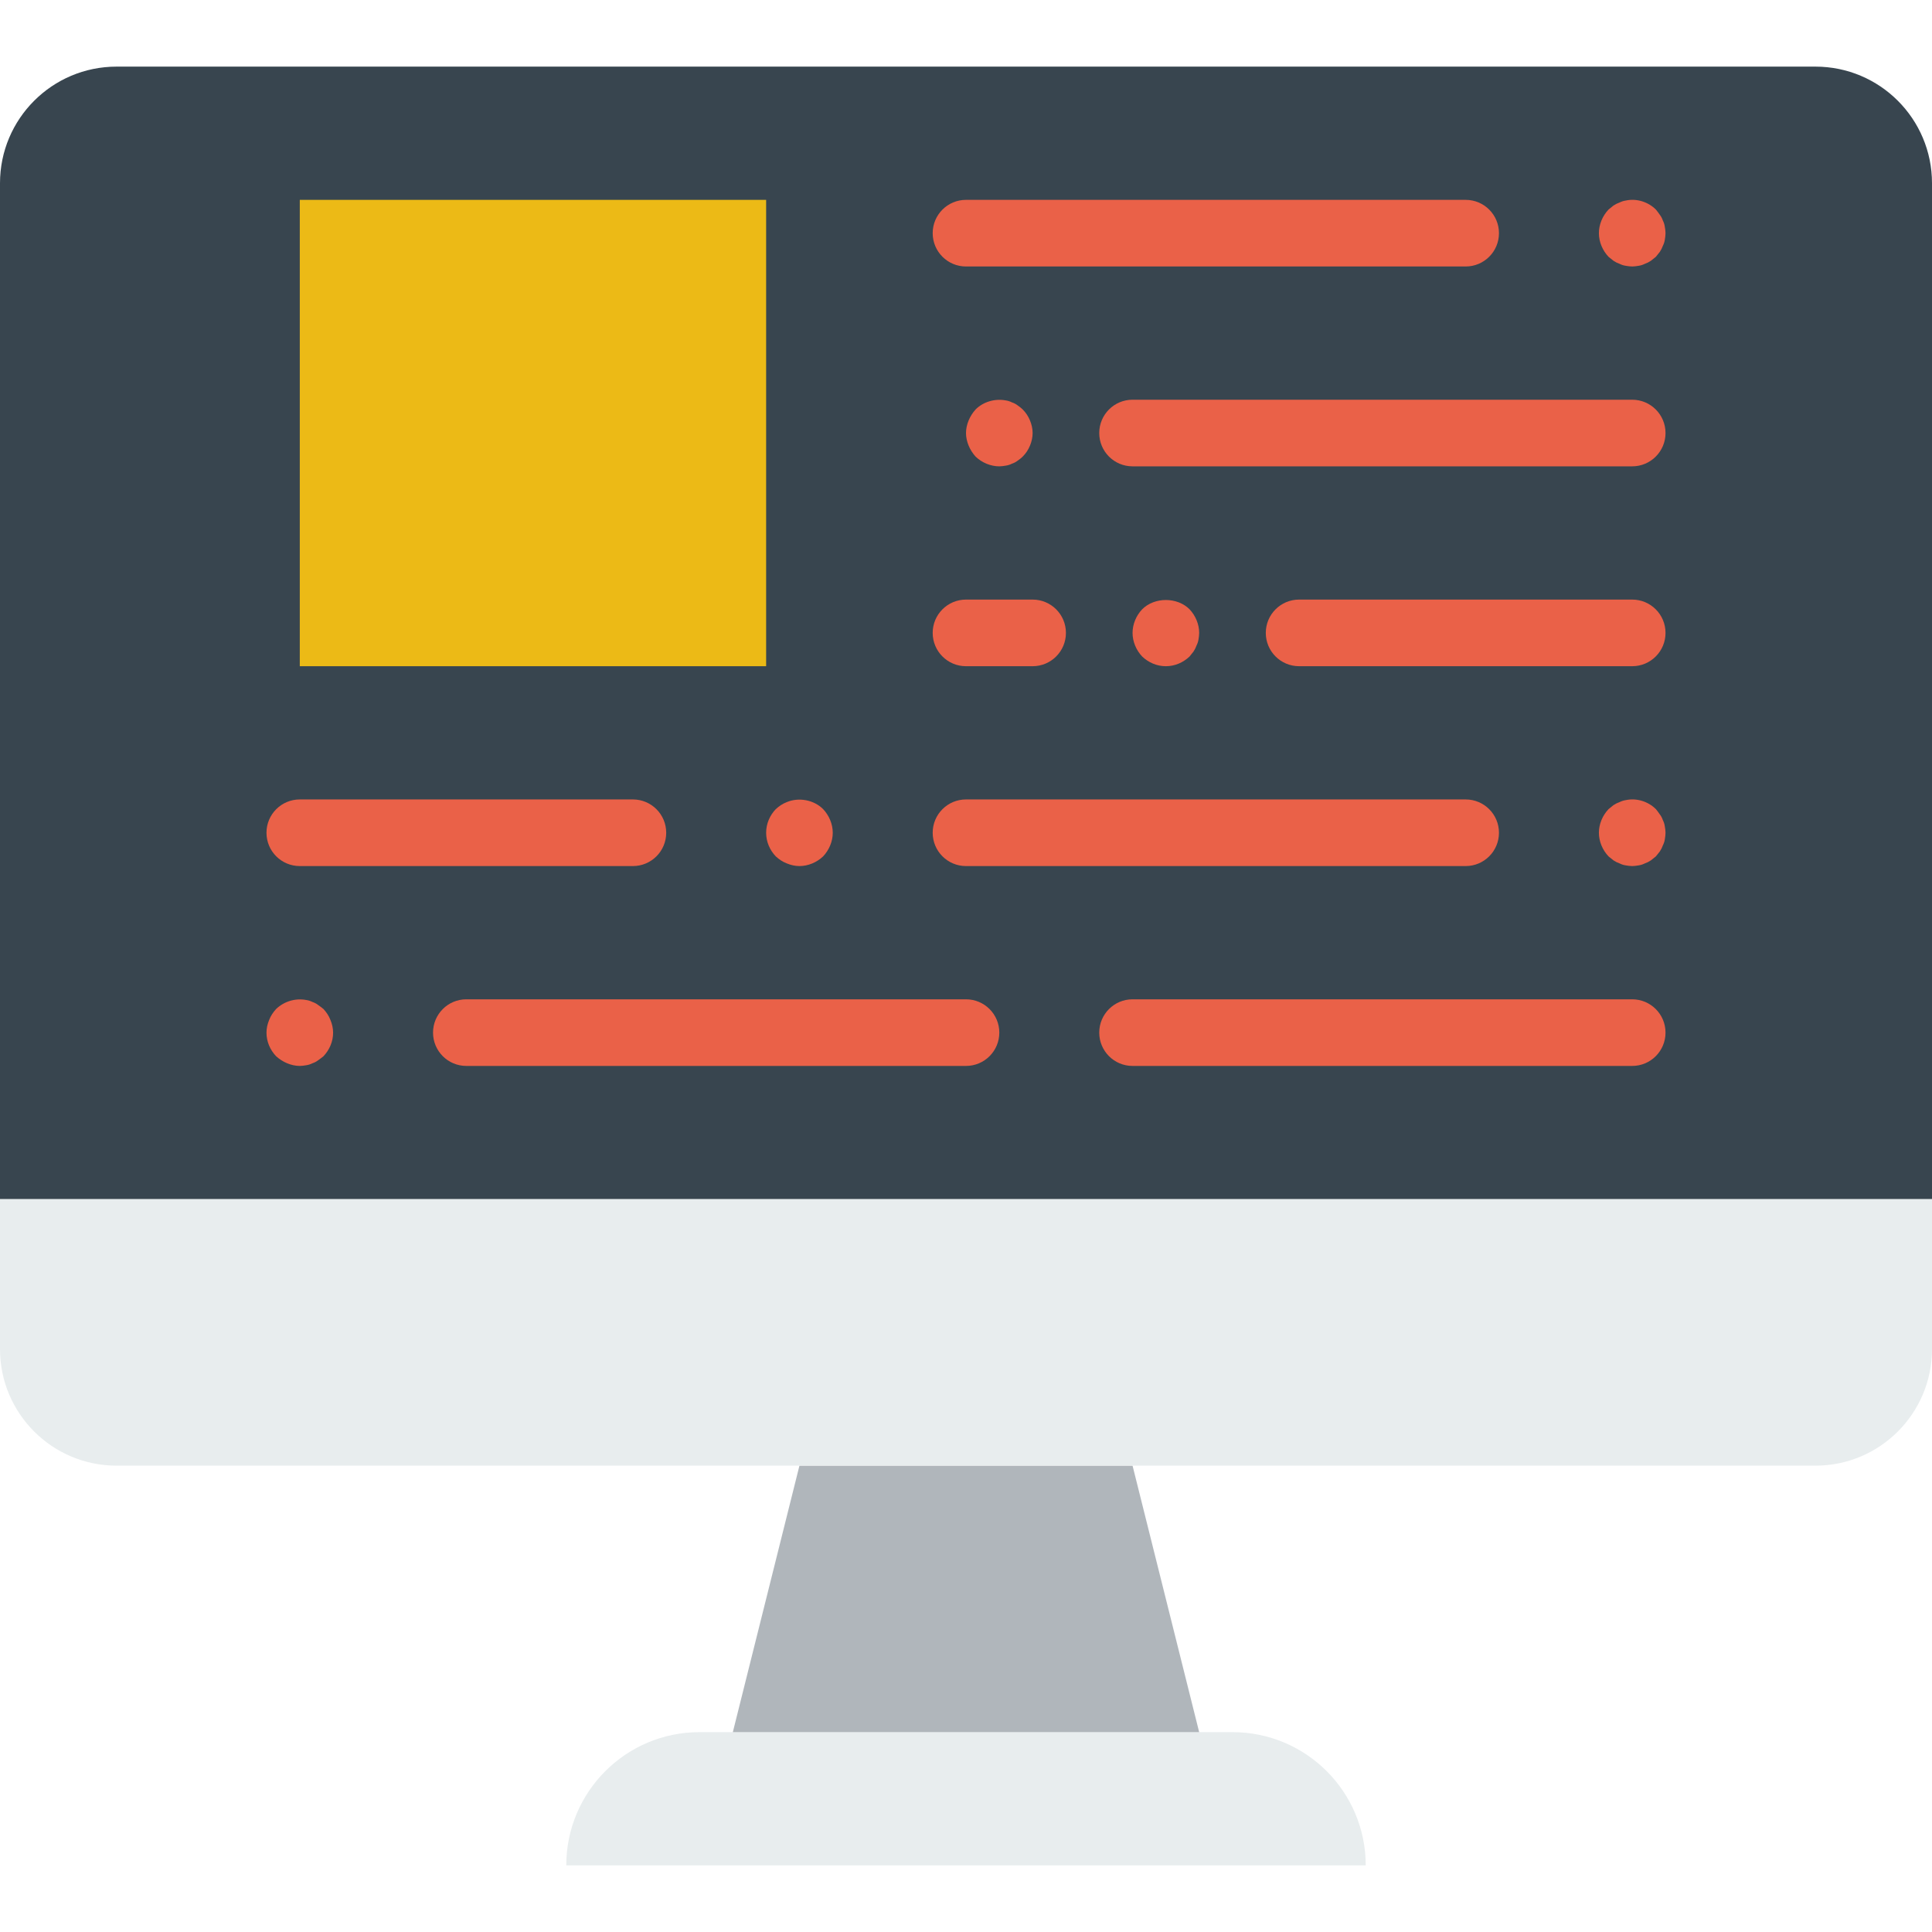
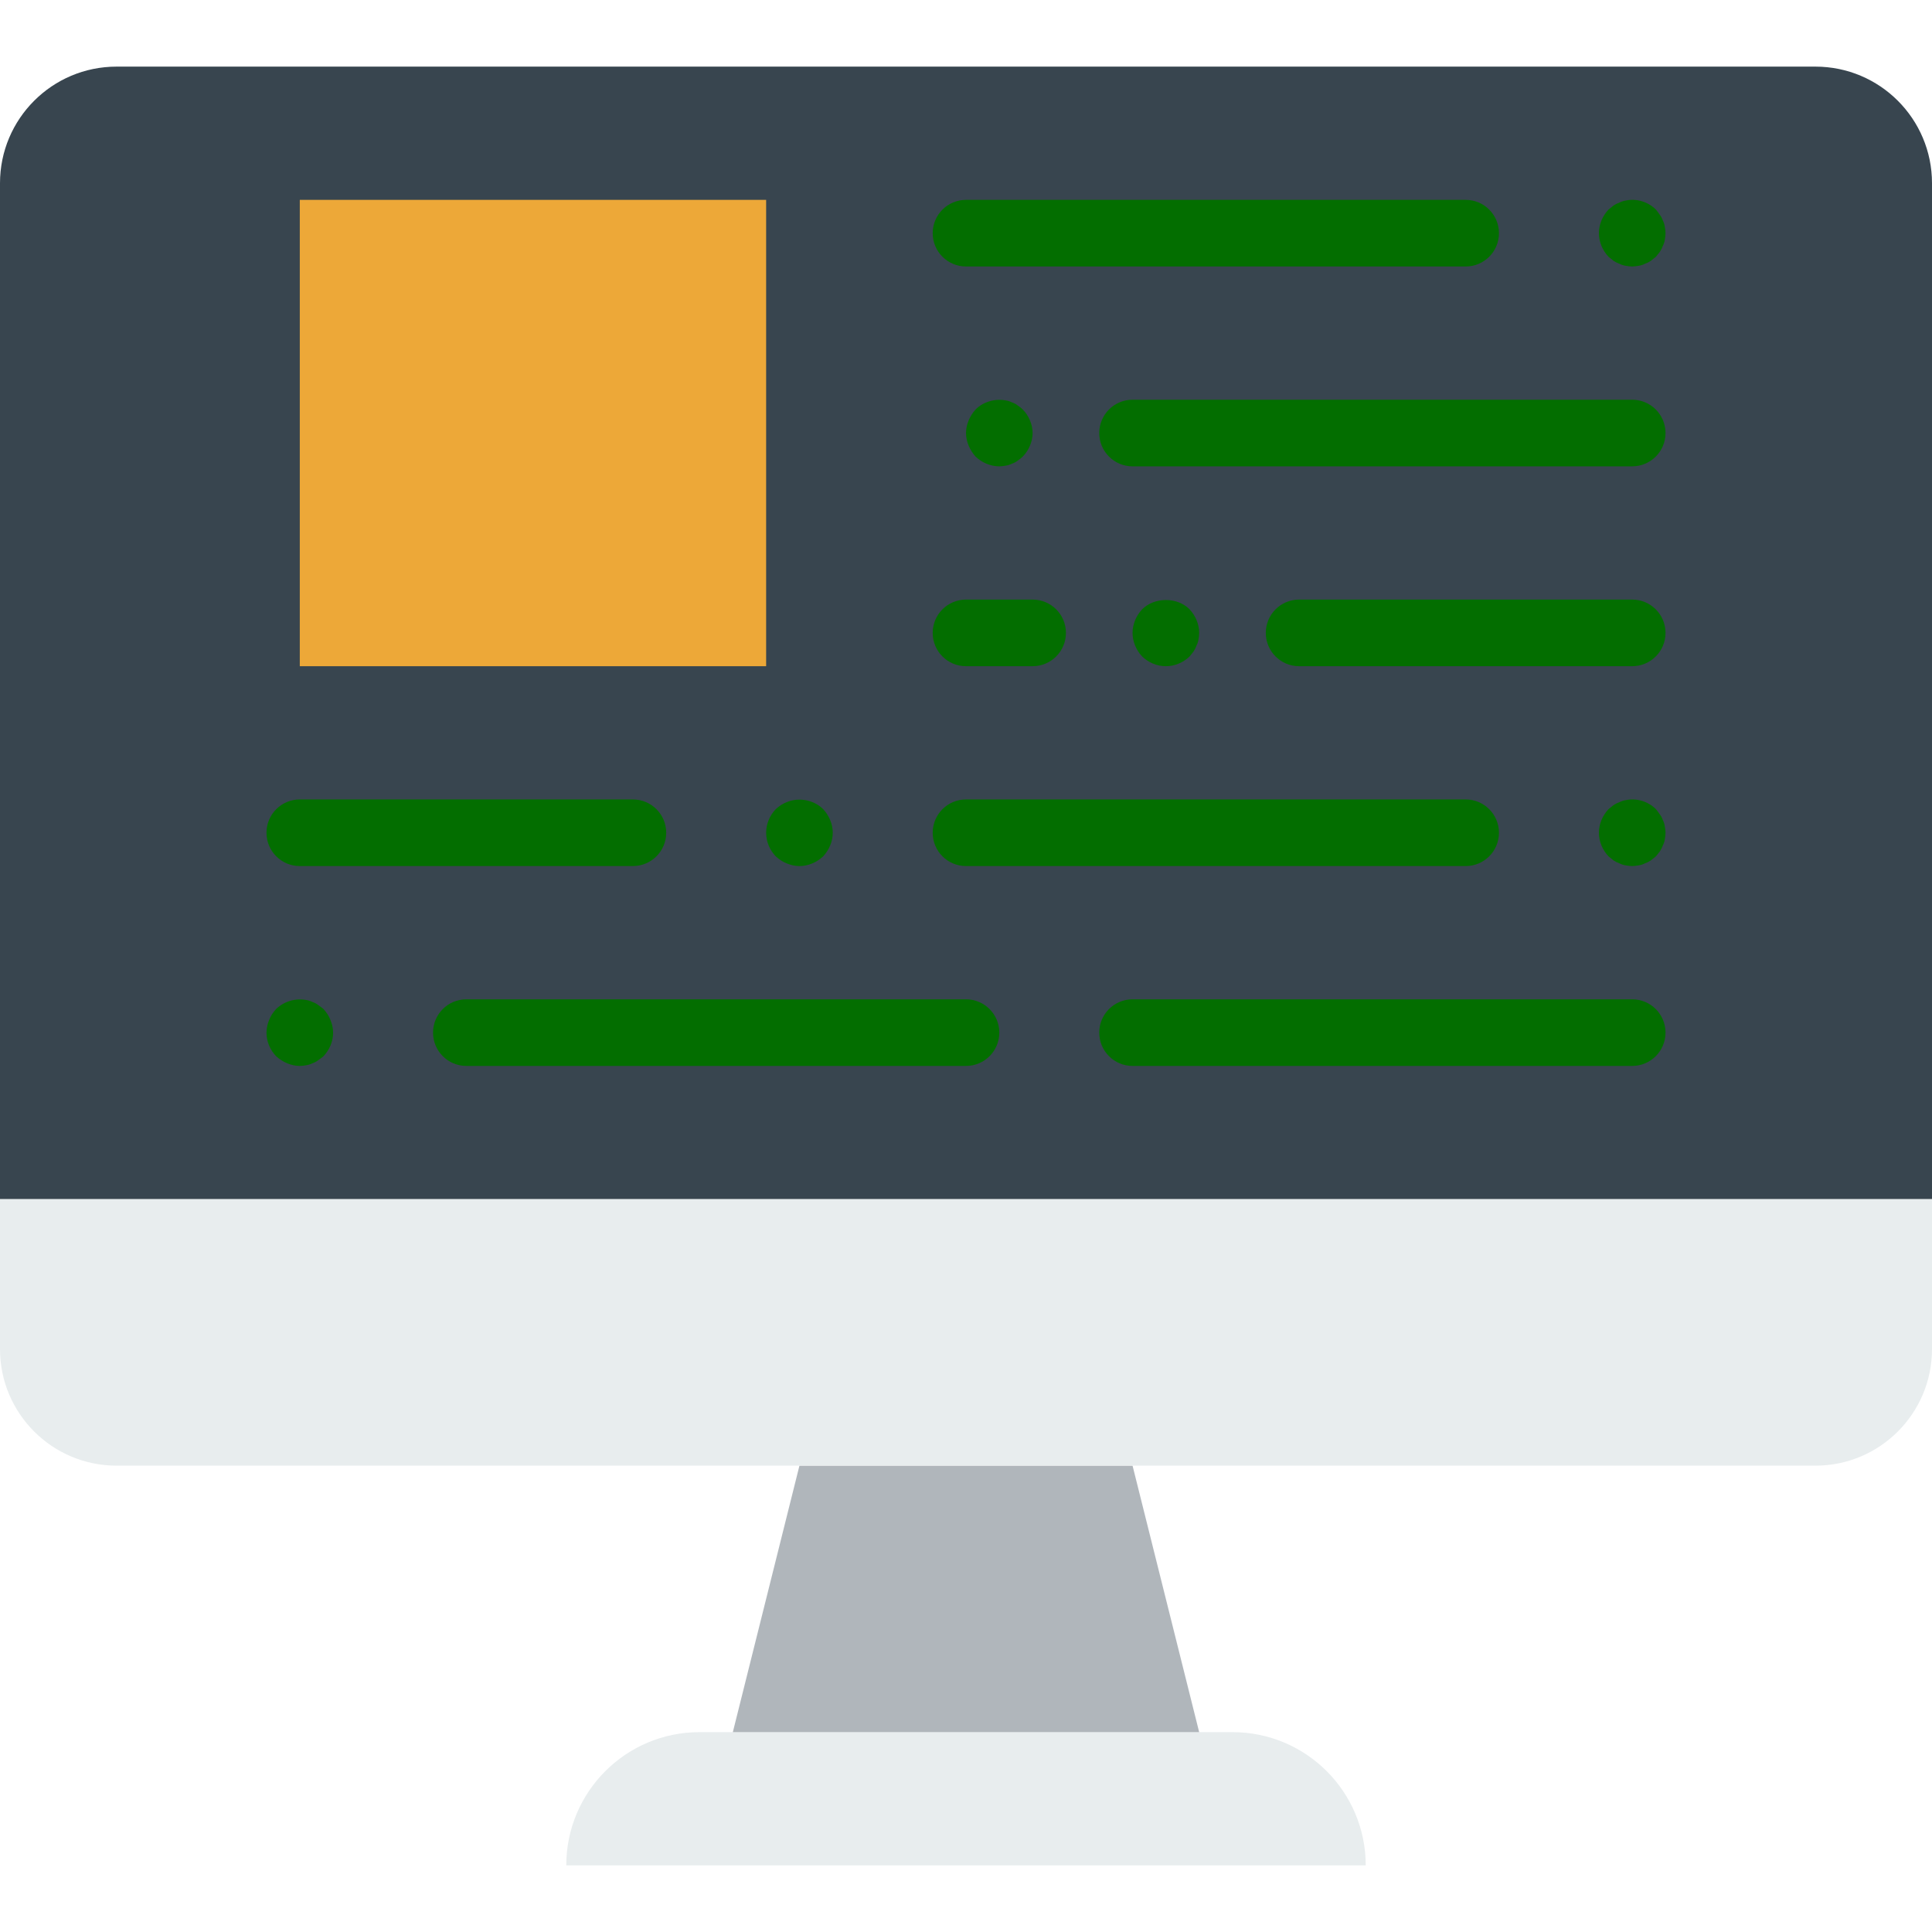
<svg xmlns="http://www.w3.org/2000/svg" version="1.1" id="Layer_1" x="0px" y="0px" viewBox="0 0 512 512" style="enable-background:new 0 0 512 512;" xml:space="preserve">
  <g>
    <path style="fill:#E8EDEE;" d="M361.931,494.345H150.069c0-19.5,15.81-35.31,35.31-35.31h141.241   C346.121,459.034,361.931,474.845,361.931,494.345" />
    <polygon style="fill:#B0B6BB;" points="317.793,459.034 194.207,459.034 211.862,388.414 300.138,388.414  " />
    <path style="fill:#38454F;" d="M512,317.793H0V48.552c0-17.064,13.833-30.897,30.897-30.897h450.207   c17.064,0,30.897,13.833,30.897,30.897V317.793z" />
    <path style="fill:#E8EDEE;" d="M481.103,388.414H30.897C13.833,388.414,0,374.581,0,357.517v-39.724h512v39.724   C512,374.581,498.167,388.414,481.103,388.414" />
    <g>
-       <path style="fill:#EA6148;" d="M432.552,282.483H300.138c-4.882,0-8.828-3.955-8.828-8.828c0-4.873,3.946-8.828,8.828-8.828    h132.414c4.882,0,8.828,3.955,8.828,8.828C441.379,278.528,437.433,282.483,432.552,282.483" />
-       <path style="fill:#EA6148;" d="M167.724,229.517H79.448c-4.882,0-8.828-3.955-8.828-8.828c0-4.873,3.946-8.828,8.828-8.828h88.276    c4.882,0,8.828,3.955,8.828,8.828C176.552,225.562,172.606,229.517,167.724,229.517" />
-       <path style="fill:#EA6148;" d="M388.414,229.517H256c-4.882,0-8.828-3.955-8.828-8.828c0-4.873,3.946-8.828,8.828-8.828h132.414    c4.882,0,8.828,3.955,8.828,8.828C397.241,225.562,393.295,229.517,388.414,229.517" />
-       <path style="fill:#EA6148;" d="M211.862,229.517c-1.148,0-2.295-0.265-3.354-0.706c-1.148-0.441-2.03-1.059-2.913-1.854    c-1.598-1.677-2.56-3.884-2.56-6.268s0.962-4.59,2.56-6.268c0.883-0.794,1.766-1.412,2.913-1.854    c3.169-1.324,7.15-0.618,9.622,1.854c1.589,1.677,2.56,3.972,2.56,6.268c0,2.295-0.971,4.59-2.56,6.268    C216.452,228.546,214.157,229.517,211.862,229.517" />
-       <path style="fill:#EA6148;" d="M256,282.483H123.586c-4.882,0-8.828-3.955-8.828-8.828c0-4.873,3.946-8.828,8.828-8.828H256    c4.882,0,8.828,3.955,8.828,8.828C264.828,278.528,260.882,282.483,256,282.483" />
-       <path style="fill:#EA6148;" d="M79.448,282.483c-1.148,0-2.295-0.265-3.354-0.706c-1.059-0.441-2.03-1.059-2.913-1.854    c-1.598-1.677-2.56-3.884-2.56-6.268c0-1.148,0.265-2.295,0.706-3.354c0.441-1.148,1.059-2.03,1.854-2.913    c2.119-2.03,5.12-2.913,7.936-2.383c0.627,0.088,1.148,0.265,1.686,0.53c0.521,0.177,1.059,0.441,1.501,0.794    c0.521,0.353,0.971,0.706,1.412,1.059c0.794,0.883,1.412,1.766,1.854,2.913c0.441,1.059,0.706,2.207,0.706,3.354    c0,2.383-0.971,4.59-2.56,6.268c-0.441,0.353-0.892,0.706-1.412,1.059c-0.441,0.353-0.98,0.618-1.501,0.794    c-0.538,0.265-1.059,0.441-1.686,0.53C80.596,282.394,79.978,282.483,79.448,282.483" />
-       <path style="fill:#EA6148;" d="M432.552,229.517c-0.538,0-1.148-0.088-1.677-0.177c-0.618-0.088-1.148-0.265-1.677-0.53    c-0.53-0.177-1.059-0.441-1.598-0.794c-0.433-0.353-0.874-0.706-1.315-1.059c-1.598-1.677-2.56-3.972-2.56-6.268    c0-2.295,0.962-4.59,2.56-6.268l1.315-1.059c0.539-0.353,1.068-0.618,1.598-0.794c0.53-0.265,1.059-0.441,1.677-0.53    c2.825-0.618,5.906,0.353,7.945,2.383c0.353,0.441,0.706,0.883,1.059,1.412c0.353,0.441,0.609,0.971,0.794,1.501    c0.265,0.53,0.441,1.059,0.521,1.677c0.097,0.53,0.185,1.148,0.185,1.677s-0.088,1.148-0.185,1.766    c-0.079,0.53-0.256,1.059-0.521,1.589c-0.185,0.53-0.441,1.059-0.794,1.589c-0.353,0.441-0.706,0.883-1.059,1.324    c-0.441,0.353-0.892,0.706-1.324,1.059c-0.53,0.353-1.068,0.618-1.589,0.794c-0.538,0.265-1.059,0.441-1.686,0.53    C433.699,229.429,433.081,229.517,432.552,229.517" />
-       <path style="fill:#EA6148;" d="M432.552,123.586H300.138c-4.882,0-8.828-3.955-8.828-8.828s3.946-8.828,8.828-8.828h132.414    c4.882,0,8.828,3.955,8.828,8.828S437.433,123.586,432.552,123.586" />
-       <path style="fill:#EA6148;" d="M432.552,176.552h-88.276c-4.882,0-8.828-3.955-8.828-8.828s3.946-8.828,8.828-8.828h88.276    c4.882,0,8.828,3.955,8.828,8.828S437.433,176.552,432.552,176.552" />
-       <path style="fill:#EA6148;" d="M273.655,176.552H256c-4.882,0-8.828-3.955-8.828-8.828s3.946-8.828,8.828-8.828h17.655    c4.882,0,8.828,3.955,8.828,8.828S278.537,176.552,273.655,176.552" />
-       <path style="fill:#EA6148;" d="M388.414,70.621H256c-4.882,0-8.828-3.955-8.828-8.828s3.946-8.828,8.828-8.828h132.414    c4.882,0,8.828,3.955,8.828,8.828S393.295,70.621,388.414,70.621" />
-       <path style="fill:#EA6148;" d="M432.552,70.621c-0.538,0-1.148-0.088-1.677-0.177c-0.618-0.088-1.148-0.265-1.677-0.53    c-0.53-0.177-1.059-0.441-1.598-0.794c-0.433-0.353-0.874-0.706-1.315-1.059c-1.598-1.677-2.56-3.972-2.56-6.268    c0-2.295,0.962-4.59,2.56-6.268l1.315-1.059c0.539-0.353,1.068-0.618,1.598-0.794c0.53-0.265,1.059-0.441,1.677-0.53    c2.825-0.618,5.906,0.353,7.945,2.383c0.353,0.441,0.706,0.883,1.059,1.412c0.353,0.441,0.609,0.971,0.794,1.501    c0.265,0.53,0.441,1.059,0.521,1.677c0.097,0.53,0.185,1.148,0.185,1.677s-0.088,1.148-0.185,1.766    c-0.079,0.53-0.256,1.059-0.521,1.589c-0.185,0.53-0.441,1.059-0.794,1.589c-0.353,0.441-0.706,0.883-1.059,1.324    c-0.441,0.353-0.892,0.706-1.324,1.059c-0.53,0.353-1.068,0.618-1.589,0.794c-0.538,0.265-1.059,0.441-1.686,0.53    C433.699,70.532,433.081,70.621,432.552,70.621" />
-       <path style="fill:#EA6148;" d="M264.828,123.586c-2.295,0-4.599-0.971-6.268-2.56c-0.794-0.883-1.412-1.854-1.854-2.913    S256,115.906,256,114.759c0-1.148,0.265-2.295,0.706-3.354s1.059-2.03,1.854-2.913c2.03-2.03,5.12-2.913,7.936-2.383    c0.627,0.088,1.148,0.265,1.686,0.53c0.521,0.177,1.059,0.441,1.501,0.794c0.521,0.353,0.971,0.706,1.324,1.059    c0.883,0.883,1.501,1.854,1.942,2.913s0.706,2.207,0.706,3.354c0,1.148-0.265,2.295-0.706,3.354s-1.059,2.03-1.942,2.913    c-0.353,0.353-0.803,0.706-1.324,1.059c-0.441,0.353-0.98,0.618-1.501,0.794c-0.538,0.265-1.059,0.441-1.686,0.53    C265.975,123.498,265.357,123.586,264.828,123.586" />
-       <path style="fill:#EA6148;" d="M308.966,176.552c-2.392,0-4.599-0.971-6.268-2.56c-1.598-1.677-2.56-3.972-2.56-6.268    c0-2.295,0.962-4.59,2.56-6.268c3.266-3.266,9.269-3.266,12.535,0c1.589,1.677,2.56,3.972,2.56,6.268    c0,0.618-0.088,1.148-0.185,1.766c-0.079,0.53-0.256,1.059-0.521,1.589c-0.185,0.53-0.441,1.059-0.794,1.589    c-0.353,0.441-0.706,0.883-1.059,1.324C313.556,175.581,311.349,176.552,308.966,176.552" />
+       <path style="fill:#036e00;" d="M432.552,282.483H300.138c-4.882,0-8.828-3.955-8.828-8.828c0-4.873,3.946-8.828,8.828-8.828    h132.414c4.882,0,8.828,3.955,8.828,8.828C441.379,278.528,437.433,282.483,432.552,282.483" />
+       <path style="fill:#036e00;" d="M167.724,229.517H79.448c-4.882,0-8.828-3.955-8.828-8.828c0-4.873,3.946-8.828,8.828-8.828h88.276    c4.882,0,8.828,3.955,8.828,8.828C176.552,225.562,172.606,229.517,167.724,229.517" />
+       <path style="fill:#036e00;" d="M388.414,229.517H256c-4.882,0-8.828-3.955-8.828-8.828c0-4.873,3.946-8.828,8.828-8.828h132.414    c4.882,0,8.828,3.955,8.828,8.828C397.241,225.562,393.295,229.517,388.414,229.517" />
+       <path style="fill:#036e00;" d="M211.862,229.517c-1.148,0-2.295-0.265-3.354-0.706c-1.148-0.441-2.03-1.059-2.913-1.854    c-1.598-1.677-2.56-3.884-2.56-6.268s0.962-4.59,2.56-6.268c0.883-0.794,1.766-1.412,2.913-1.854    c3.169-1.324,7.15-0.618,9.622,1.854c1.589,1.677,2.56,3.972,2.56,6.268c0,2.295-0.971,4.59-2.56,6.268    C216.452,228.546,214.157,229.517,211.862,229.517" />
+       <path style="fill:#036e00;" d="M256,282.483H123.586c-4.882,0-8.828-3.955-8.828-8.828c0-4.873,3.946-8.828,8.828-8.828H256    c4.882,0,8.828,3.955,8.828,8.828C264.828,278.528,260.882,282.483,256,282.483" />
+       <path style="fill:#036e00;" d="M79.448,282.483c-1.148,0-2.295-0.265-3.354-0.706c-1.059-0.441-2.03-1.059-2.913-1.854    c-1.598-1.677-2.56-3.884-2.56-6.268c0-1.148,0.265-2.295,0.706-3.354c0.441-1.148,1.059-2.03,1.854-2.913    c2.119-2.03,5.12-2.913,7.936-2.383c0.627,0.088,1.148,0.265,1.686,0.53c0.521,0.177,1.059,0.441,1.501,0.794    c0.521,0.353,0.971,0.706,1.412,1.059c0.794,0.883,1.412,1.766,1.854,2.913c0.441,1.059,0.706,2.207,0.706,3.354    c0,2.383-0.971,4.59-2.56,6.268c-0.441,0.353-0.892,0.706-1.412,1.059c-0.441,0.353-0.98,0.618-1.501,0.794    c-0.538,0.265-1.059,0.441-1.686,0.53C80.596,282.394,79.978,282.483,79.448,282.483" />
+       <path style="fill:#036e00;" d="M432.552,229.517c-0.538,0-1.148-0.088-1.677-0.177c-0.618-0.088-1.148-0.265-1.677-0.53    c-0.53-0.177-1.059-0.441-1.598-0.794c-0.433-0.353-0.874-0.706-1.315-1.059c-1.598-1.677-2.56-3.972-2.56-6.268    c0-2.295,0.962-4.59,2.56-6.268l1.315-1.059c0.539-0.353,1.068-0.618,1.598-0.794c0.53-0.265,1.059-0.441,1.677-0.53    c2.825-0.618,5.906,0.353,7.945,2.383c0.353,0.441,0.706,0.883,1.059,1.412c0.353,0.441,0.609,0.971,0.794,1.501    c0.265,0.53,0.441,1.059,0.521,1.677c0.097,0.53,0.185,1.148,0.185,1.677s-0.088,1.148-0.185,1.766    c-0.079,0.53-0.256,1.059-0.521,1.589c-0.185,0.53-0.441,1.059-0.794,1.589c-0.353,0.441-0.706,0.883-1.059,1.324    c-0.441,0.353-0.892,0.706-1.324,1.059c-0.53,0.353-1.068,0.618-1.589,0.794c-0.538,0.265-1.059,0.441-1.686,0.53    C433.699,229.429,433.081,229.517,432.552,229.517" />
+       <path style="fill:#036e00;" d="M432.552,123.586H300.138c-4.882,0-8.828-3.955-8.828-8.828s3.946-8.828,8.828-8.828h132.414    c4.882,0,8.828,3.955,8.828,8.828S437.433,123.586,432.552,123.586" />
+       <path style="fill:#036e00;" d="M432.552,176.552h-88.276c-4.882,0-8.828-3.955-8.828-8.828s3.946-8.828,8.828-8.828h88.276    c4.882,0,8.828,3.955,8.828,8.828S437.433,176.552,432.552,176.552" />
+       <path style="fill:#036e00;" d="M273.655,176.552H256c-4.882,0-8.828-3.955-8.828-8.828s3.946-8.828,8.828-8.828h17.655    c4.882,0,8.828,3.955,8.828,8.828S278.537,176.552,273.655,176.552" />
+       <path style="fill:#036e00;" d="M388.414,70.621H256c-4.882,0-8.828-3.955-8.828-8.828s3.946-8.828,8.828-8.828h132.414    c4.882,0,8.828,3.955,8.828,8.828S393.295,70.621,388.414,70.621" />
+       <path style="fill:#036e00;" d="M432.552,70.621c-0.538,0-1.148-0.088-1.677-0.177c-0.618-0.088-1.148-0.265-1.677-0.53    c-0.53-0.177-1.059-0.441-1.598-0.794c-0.433-0.353-0.874-0.706-1.315-1.059c-1.598-1.677-2.56-3.972-2.56-6.268    c0-2.295,0.962-4.59,2.56-6.268l1.315-1.059c0.539-0.353,1.068-0.618,1.598-0.794c0.53-0.265,1.059-0.441,1.677-0.53    c2.825-0.618,5.906,0.353,7.945,2.383c0.353,0.441,0.706,0.883,1.059,1.412c0.353,0.441,0.609,0.971,0.794,1.501    c0.265,0.53,0.441,1.059,0.521,1.677c0.097,0.53,0.185,1.148,0.185,1.677s-0.088,1.148-0.185,1.766    c-0.079,0.53-0.256,1.059-0.521,1.589c-0.185,0.53-0.441,1.059-0.794,1.589c-0.353,0.441-0.706,0.883-1.059,1.324    c-0.441,0.353-0.892,0.706-1.324,1.059c-0.53,0.353-1.068,0.618-1.589,0.794c-0.538,0.265-1.059,0.441-1.686,0.53    C433.699,70.532,433.081,70.621,432.552,70.621" />
+       <path style="fill:#036e00;" d="M264.828,123.586c-2.295,0-4.599-0.971-6.268-2.56c-0.794-0.883-1.412-1.854-1.854-2.913    S256,115.906,256,114.759c0-1.148,0.265-2.295,0.706-3.354s1.059-2.03,1.854-2.913c2.03-2.03,5.12-2.913,7.936-2.383    c0.627,0.088,1.148,0.265,1.686,0.53c0.521,0.177,1.059,0.441,1.501,0.794c0.521,0.353,0.971,0.706,1.324,1.059    c0.883,0.883,1.501,1.854,1.942,2.913s0.706,2.207,0.706,3.354c0,1.148-0.265,2.295-0.706,3.354s-1.059,2.03-1.942,2.913    c-0.353,0.353-0.803,0.706-1.324,1.059c-0.441,0.353-0.98,0.618-1.501,0.794c-0.538,0.265-1.059,0.441-1.686,0.53    C265.975,123.498,265.357,123.586,264.828,123.586" />
+       <path style="fill:#036e00;" d="M308.966,176.552c-2.392,0-4.599-0.971-6.268-2.56c-1.598-1.677-2.56-3.972-2.56-6.268    c0-2.295,0.962-4.59,2.56-6.268c3.266-3.266,9.269-3.266,12.535,0c1.589,1.677,2.56,3.972,2.56,6.268    c0,0.618-0.088,1.148-0.185,1.766c-0.079,0.53-0.256,1.059-0.521,1.589c-0.185,0.53-0.441,1.059-0.794,1.589    c-0.353,0.441-0.706,0.883-1.059,1.324C313.556,175.581,311.349,176.552,308.966,176.552" />
    </g>
-     <polygon style="fill:#ECBA16;" points="79.448,176.552 203.034,176.552 203.034,52.966 79.448,52.966  " />
+     <polygon style="fill:#EDA838;" points="79.448,176.552 203.034,176.552 203.034,52.966 79.448,52.966  " />
  </g>
  <g>
</g>
  <g>
</g>
  <g>
</g>
  <g>
</g>
  <g>
</g>
  <g>
</g>
  <g>
</g>
  <g>
</g>
  <g>
</g>
  <g>
</g>
  <g>
</g>
  <g>
</g>
  <g>
</g>
  <g>
</g>
  <g>
</g>
</svg>
